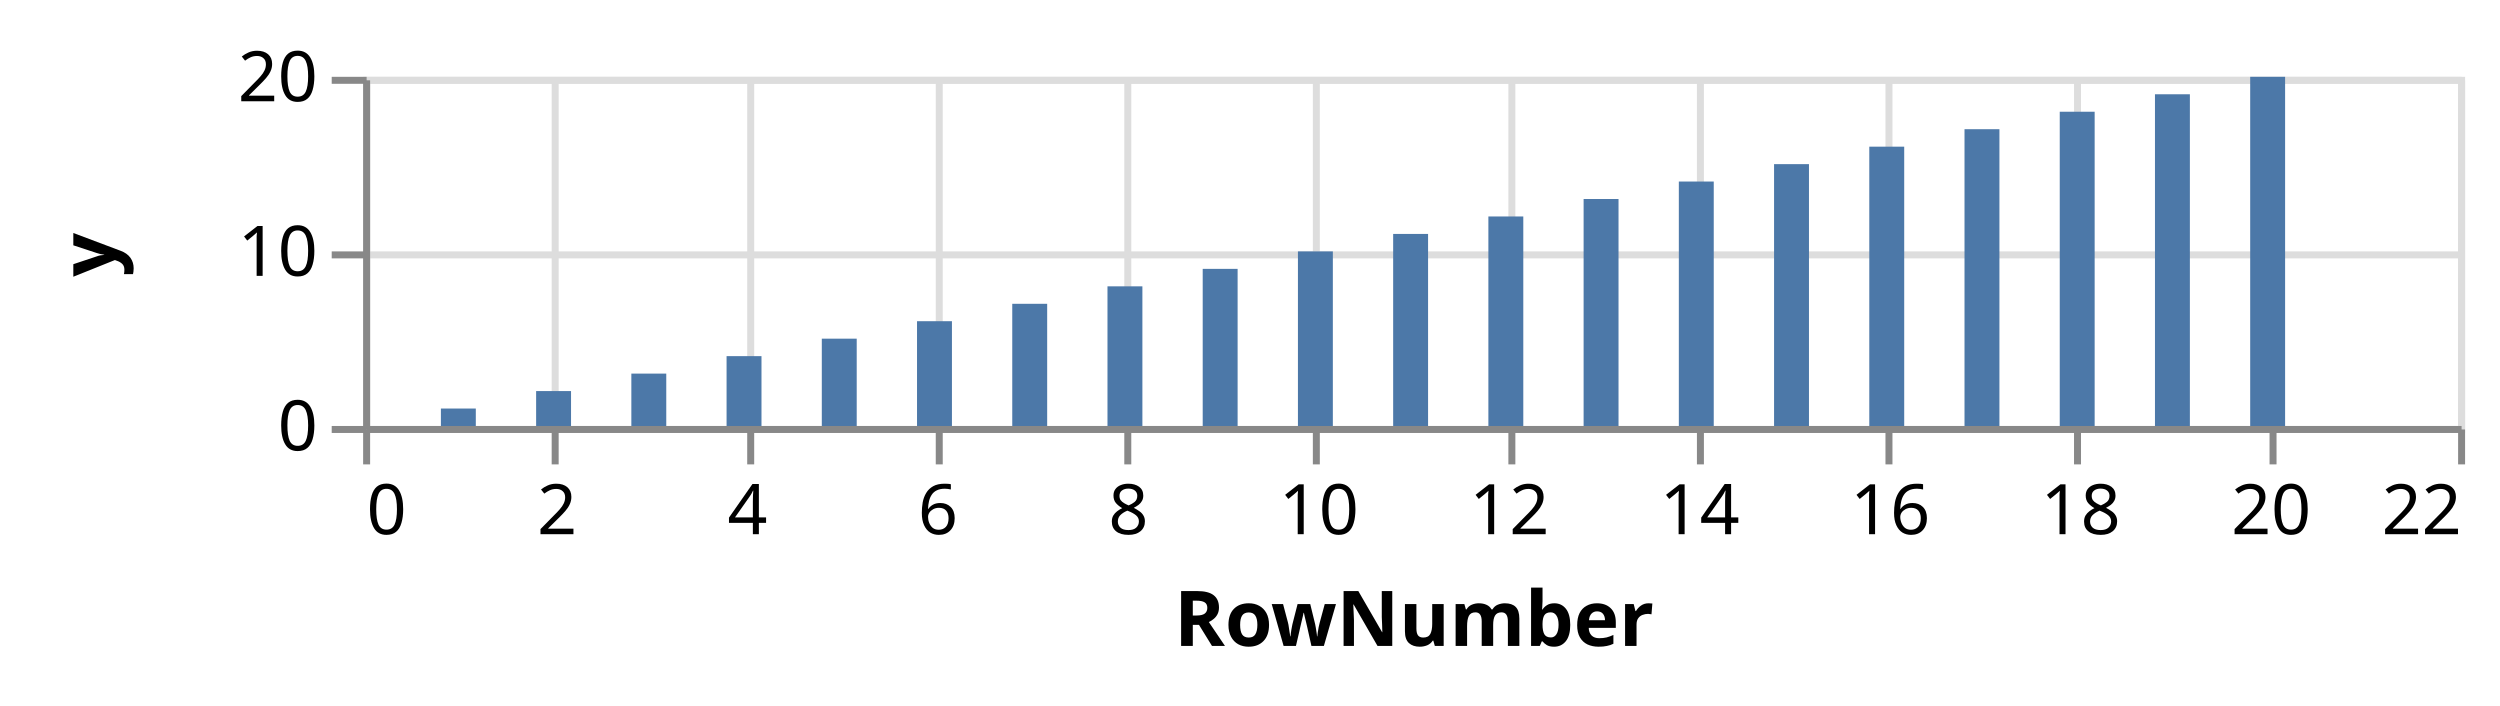
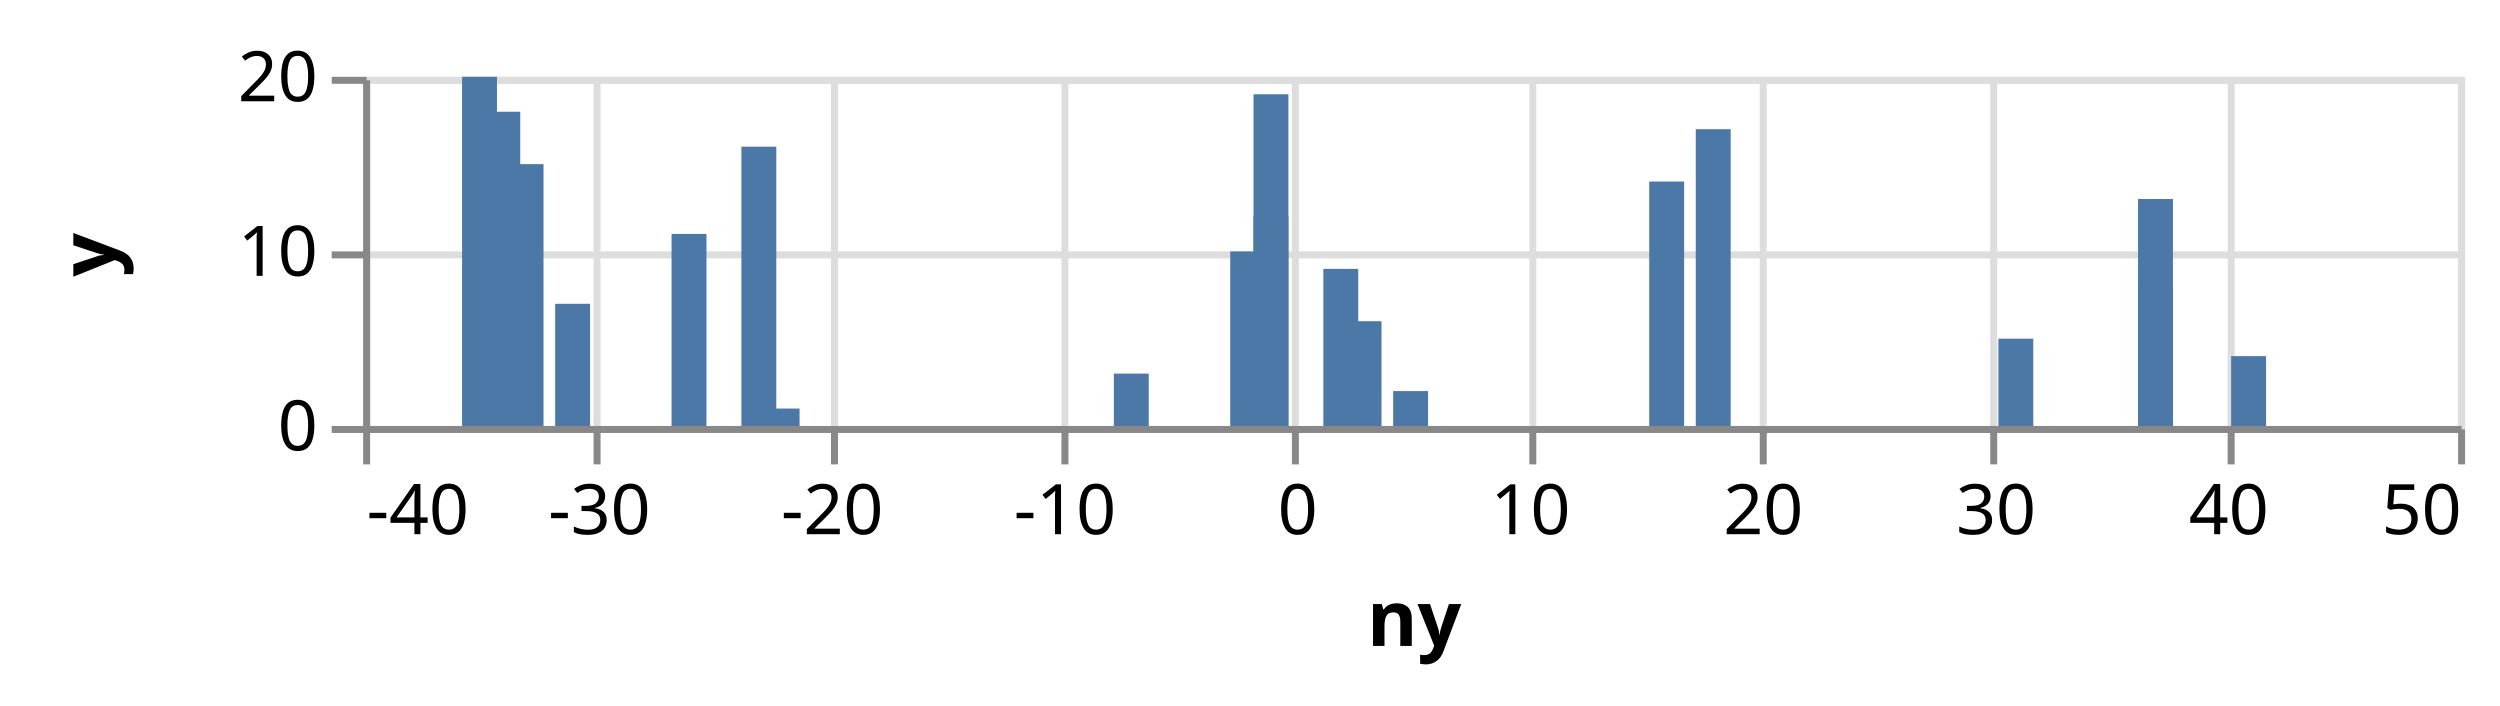
<svg xmlns="http://www.w3.org/2000/svg" class="marks" width="358" height="101" viewBox="0 0 358 101" version="1.1">
  <defs>
    <clipPath id="clip1">
      <rect x="0" y="0" width="300" height="50" />
    </clipPath>
  </defs>
  <g transform="translate(52,11)">
    <g class="mark-group role-frame root">
      <g transform="translate(0,0)">
        <path class="background" d="M0.5,0.5h300v50h-300Z" style="fill: transparent; stroke: #ddd;" />
        <g>
          <g class="mark-group role-axis">
            <g transform="translate(0.5,50.5)">
              <path class="background" d="M0,0h0v0h0Z" style="pointer-events: none; fill: none;" />
              <g>
                <g class="mark-rule role-axis-grid" style="pointer-events: none;">
                  <line transform="translate(0,-50)" x2="0" y2="50" style="fill: none; stroke: #ddd; stroke-width: 1; stroke-dasharray: ; opacity: 1;" />
-                   <line transform="translate(27,-50)" x2="0" y2="50" style="fill: none; stroke: #ddd; stroke-width: 1; stroke-dasharray: ; opacity: 1;" />
-                   <line transform="translate(55,-50)" x2="0" y2="50" style="fill: none; stroke: #ddd; stroke-width: 1; stroke-dasharray: ; opacity: 1;" />
-                   <line transform="translate(82,-50)" x2="0" y2="50" style="fill: none; stroke: #ddd; stroke-width: 1; stroke-dasharray: ; opacity: 1;" />
-                   <line transform="translate(109,-50)" x2="0" y2="50" style="fill: none; stroke: #ddd; stroke-width: 1; stroke-dasharray: ; opacity: 1;" />
-                   <line transform="translate(136,-50)" x2="0" y2="50" style="fill: none; stroke: #ddd; stroke-width: 1; stroke-dasharray: ; opacity: 1;" />
-                   <line transform="translate(164,-50)" x2="0" y2="50" style="fill: none; stroke: #ddd; stroke-width: 1; stroke-dasharray: ; opacity: 1;" />
-                   <line transform="translate(191,-50)" x2="0" y2="50" style="fill: none; stroke: #ddd; stroke-width: 1; stroke-dasharray: ; opacity: 1;" />
-                   <line transform="translate(218,-50)" x2="0" y2="50" style="fill: none; stroke: #ddd; stroke-width: 1; stroke-dasharray: ; opacity: 1;" />
-                   <line transform="translate(245,-50)" x2="0" y2="50" style="fill: none; stroke: #ddd; stroke-width: 1; stroke-dasharray: ; opacity: 1;" />
-                   <line transform="translate(273,-50)" x2="0" y2="50" style="fill: none; stroke: #ddd; stroke-width: 1; stroke-dasharray: ; opacity: 1;" />
+                   <line transform="translate(33,-50)" x2="0" y2="50" style="fill: none; stroke: #ddd; stroke-width: 1; stroke-dasharray: ; opacity: 1;" />
+                   <line transform="translate(67,-50)" x2="0" y2="50" style="fill: none; stroke: #ddd; stroke-width: 1; stroke-dasharray: ; opacity: 1;" />
+                   <line transform="translate(100,-50)" x2="0" y2="50" style="fill: none; stroke: #ddd; stroke-width: 1; stroke-dasharray: ; opacity: 1;" />
+                   <line transform="translate(133,-50)" x2="0" y2="50" style="fill: none; stroke: #ddd; stroke-width: 1; stroke-dasharray: ; opacity: 1;" />
+                   <line transform="translate(167,-50)" x2="0" y2="50" style="fill: none; stroke: #ddd; stroke-width: 1; stroke-dasharray: ; opacity: 1;" />
+                   <line transform="translate(200,-50)" x2="0" y2="50" style="fill: none; stroke: #ddd; stroke-width: 1; stroke-dasharray: ; opacity: 1;" />
+                   <line transform="translate(233,-50)" x2="0" y2="50" style="fill: none; stroke: #ddd; stroke-width: 1; stroke-dasharray: ; opacity: 1;" />
+                   <line transform="translate(267,-50)" x2="0" y2="50" style="fill: none; stroke: #ddd; stroke-width: 1; stroke-dasharray: ; opacity: 1;" />
                  <line transform="translate(300,-50)" x2="0" y2="50" style="fill: none; stroke: #ddd; stroke-width: 1; stroke-dasharray: ; opacity: 1;" />
                </g>
              </g>
            </g>
          </g>
          <g class="mark-group role-axis">
            <g transform="translate(0.5,0.5)">
              <path class="background" d="M0,0h0v0h0Z" style="pointer-events: none; fill: none;" />
              <g>
                <g class="mark-rule role-axis-grid" style="pointer-events: none;">
                  <line transform="translate(0,50)" x2="300" y2="0" style="fill: none; stroke: #ddd; stroke-width: 1; stroke-dasharray: ; opacity: 1;" />
                  <line transform="translate(0,25)" x2="300" y2="0" style="fill: none; stroke: #ddd; stroke-width: 1; stroke-dasharray: ; opacity: 1;" />
                  <line transform="translate(0,0)" x2="300" y2="0" style="fill: none; stroke: #ddd; stroke-width: 1; stroke-dasharray: ; opacity: 1;" />
                </g>
              </g>
            </g>
          </g>
          <g class="mark-rect role-mark layer_0_marks" clip-path="url(#clip1)">
-             <path d="M11.136,47.5h5v2.5h-5Z" style="fill: #4c78a8;" />
-             <path d="M24.773,45h5v5h-5Z" style="fill: #4c78a8;" />
-             <path d="M38.409,42.5h5v7.5h-5Z" style="fill: #4c78a8;" />
-             <path d="M52.045,40h5v10h-5Z" style="fill: #4c78a8;" />
-             <path d="M65.682,37.5h5v12.5h-5Z" style="fill: #4c78a8;" />
-             <path d="M79.318,35h5v15h-5Z" style="fill: #4c78a8;" />
-             <path d="M92.955,32.5h5v17.5h-5Z" style="fill: #4c78a8;" />
-             <path d="M106.591,30h5v20h-5Z" style="fill: #4c78a8;" />
-             <path d="M120.227,27.5h5v22.5h-5Z" style="fill: #4c78a8;" />
-             <path d="M133.864,25h5v25h-5Z" style="fill: #4c78a8;" />
-             <path d="M147.5,22.5h5v27.5h-5Z" style="fill: #4c78a8;" />
-             <path d="M161.136,20h5v30h-5Z" style="fill: #4c78a8;" />
-             <path d="M174.773,17.5h5v32.5h-5Z" style="fill: #4c78a8;" />
-             <path d="M188.409,15h5v35h-5Z" style="fill: #4c78a8;" />
-             <path d="M202.045,12.5h5v37.5h-5Z" style="fill: #4c78a8;" />
-             <path d="M215.682,10h5v40h-5Z" style="fill: #4c78a8;" />
-             <path d="M229.318,7.5h5v42.5h-5Z" style="fill: #4c78a8;" />
-             <path d="M242.955,5h5v45h-5Z" style="fill: #4c78a8;" />
-             <path d="M256.591,2.5h5v47.5h-5Z" style="fill: #4c78a8;" />
-             <path d="M270.227,0h5v50h-5Z" style="fill: #4c78a8;" />
+             <path d="M57.5,47.5h5v2.5h-5Z" style="fill: #4c78a8;" />
+             <path d="M147.5,45h5v5h-5Z" style="fill: #4c78a8;" />
+             <path d="M107.5,42.5h5v7.5h-5Z" style="fill: #4c78a8;" />
+             <path d="M267.5,40h5v10h-5Z" style="fill: #4c78a8;" />
+             <path d="M234.167,37.5h5v12.5h-5Z" style="fill: #4c78a8;" />
+             <path d="M140.833,35h5v15h-5Z" style="fill: #4c78a8;" />
+             <path d="M27.5,32.5h5v17.5h-5Z" style="fill: #4c78a8;" />
+             <path d="M254.167,30h5v20h-5Z" style="fill: #4c78a8;" />
+             <path d="M137.5,27.5h5v22.5h-5Z" style="fill: #4c78a8;" />
+             <path d="M124.167,25h5v25h-5Z" style="fill: #4c78a8;" />
+             <path d="M44.167,22.5h5v27.5h-5Z" style="fill: #4c78a8;" />
+             <path d="M127.5,20h5v30h-5Z" style="fill: #4c78a8;" />
+             <path d="M254.167,17.5h5v32.5h-5Z" style="fill: #4c78a8;" />
+             <path d="M184.167,15h5v35h-5Z" style="fill: #4c78a8;" />
+             <path d="M20.833,12.5h5v37.5h-5Z" style="fill: #4c78a8;" />
+             <path d="M54.167,10h5v40h-5Z" style="fill: #4c78a8;" />
+             <path d="M190.833,7.5h5v42.5h-5Z" style="fill: #4c78a8;" />
+             <path d="M17.5,5h5v45h-5Z" style="fill: #4c78a8;" />
+             <path d="M127.5,2.5h5v47.5h-5Z" style="fill: #4c78a8;" />
+             <path d="M14.167,0h5v50h-5Z" style="fill: #4c78a8;" />
          </g>
          <g class="mark-group role-axis">
            <g transform="translate(0.5,50.5)">
              <path class="background" d="M0,0h0v0h0Z" style="pointer-events: none; fill: none;" />
              <g>
                <g class="mark-rule role-axis-tick" style="pointer-events: none;">
                  <line transform="translate(0,0)" x2="0" y2="5" style="fill: none; stroke: #888; stroke-width: 1; opacity: 1;" />
-                   <line transform="translate(27,0)" x2="0" y2="5" style="fill: none; stroke: #888; stroke-width: 1; opacity: 1;" />
-                   <line transform="translate(55,0)" x2="0" y2="5" style="fill: none; stroke: #888; stroke-width: 1; opacity: 1;" />
-                   <line transform="translate(82,0)" x2="0" y2="5" style="fill: none; stroke: #888; stroke-width: 1; opacity: 1;" />
-                   <line transform="translate(109,0)" x2="0" y2="5" style="fill: none; stroke: #888; stroke-width: 1; opacity: 1;" />
-                   <line transform="translate(136,0)" x2="0" y2="5" style="fill: none; stroke: #888; stroke-width: 1; opacity: 1;" />
-                   <line transform="translate(164,0)" x2="0" y2="5" style="fill: none; stroke: #888; stroke-width: 1; opacity: 1;" />
-                   <line transform="translate(191,0)" x2="0" y2="5" style="fill: none; stroke: #888; stroke-width: 1; opacity: 1;" />
-                   <line transform="translate(218,0)" x2="0" y2="5" style="fill: none; stroke: #888; stroke-width: 1; opacity: 1;" />
-                   <line transform="translate(245,0)" x2="0" y2="5" style="fill: none; stroke: #888; stroke-width: 1; opacity: 1;" />
-                   <line transform="translate(273,0)" x2="0" y2="5" style="fill: none; stroke: #888; stroke-width: 1; opacity: 1;" />
+                   <line transform="translate(33,0)" x2="0" y2="5" style="fill: none; stroke: #888; stroke-width: 1; opacity: 1;" />
+                   <line transform="translate(67,0)" x2="0" y2="5" style="fill: none; stroke: #888; stroke-width: 1; opacity: 1;" />
+                   <line transform="translate(100,0)" x2="0" y2="5" style="fill: none; stroke: #888; stroke-width: 1; opacity: 1;" />
+                   <line transform="translate(133,0)" x2="0" y2="5" style="fill: none; stroke: #888; stroke-width: 1; opacity: 1;" />
+                   <line transform="translate(167,0)" x2="0" y2="5" style="fill: none; stroke: #888; stroke-width: 1; opacity: 1;" />
+                   <line transform="translate(200,0)" x2="0" y2="5" style="fill: none; stroke: #888; stroke-width: 1; opacity: 1;" />
+                   <line transform="translate(233,0)" x2="0" y2="5" style="fill: none; stroke: #888; stroke-width: 1; opacity: 1;" />
+                   <line transform="translate(267,0)" x2="0" y2="5" style="fill: none; stroke: #888; stroke-width: 1; opacity: 1;" />
                  <line transform="translate(300,0)" x2="0" y2="5" style="fill: none; stroke: #888; stroke-width: 1; opacity: 1;" />
                </g>
                <g class="mark-text role-axis-label" style="pointer-events: none;">
-                   <text text-anchor="start" transform="translate(0,15)" style="font: 10px sans-serif; fill: #000; opacity: 1;">0</text>
-                   <text text-anchor="middle" transform="translate(27.27273,15)" style="font: 10px sans-serif; fill: #000; opacity: 1;">2</text>
-                   <text text-anchor="middle" transform="translate(54.54545,15)" style="font: 10px sans-serif; fill: #000; opacity: 1;">4</text>
-                   <text text-anchor="middle" transform="translate(81.81818,15)" style="font: 10px sans-serif; fill: #000; opacity: 1;">6</text>
-                   <text text-anchor="middle" transform="translate(109.0909,15)" style="font: 10px sans-serif; fill: #000; opacity: 1;">8</text>
-                   <text text-anchor="middle" transform="translate(136.3636,15)" style="font: 10px sans-serif; fill: #000; opacity: 1;">10</text>
-                   <text text-anchor="middle" transform="translate(163.6364,15)" style="font: 10px sans-serif; fill: #000; opacity: 1;">12</text>
-                   <text text-anchor="middle" transform="translate(190.9091,15)" style="font: 10px sans-serif; fill: #000; opacity: 1;">14</text>
-                   <text text-anchor="middle" transform="translate(218.1818,15)" style="font: 10px sans-serif; fill: #000; opacity: 1;">16</text>
-                   <text text-anchor="middle" transform="translate(245.4545,15)" style="font: 10px sans-serif; fill: #000; opacity: 1;">18</text>
-                   <text text-anchor="middle" transform="translate(272.7273,15)" style="font: 10px sans-serif; fill: #000; opacity: 1;">20</text>
-                   <text text-anchor="end" transform="translate(300,15)" style="font: 10px sans-serif; fill: #000; opacity: 1;">22</text>
+                   <text text-anchor="start" transform="translate(0,15)" style="font: 10px sans-serif; fill: #000; opacity: 1;">-40</text>
+                   <text text-anchor="middle" transform="translate(33.33333,15)" style="font: 10px sans-serif; fill: #000; opacity: 1;">-30</text>
+                   <text text-anchor="middle" transform="translate(66.66667,15)" style="font: 10px sans-serif; fill: #000; opacity: 1;">-20</text>
+                   <text text-anchor="middle" transform="translate(100,15)" style="font: 10px sans-serif; fill: #000; opacity: 1;">-10</text>
+                   <text text-anchor="middle" transform="translate(133.3333,15)" style="font: 10px sans-serif; fill: #000; opacity: 1;">0</text>
+                   <text text-anchor="middle" transform="translate(166.6667,15)" style="font: 10px sans-serif; fill: #000; opacity: 1;">10</text>
+                   <text text-anchor="middle" transform="translate(200,15)" style="font: 10px sans-serif; fill: #000; opacity: 1;">20</text>
+                   <text text-anchor="middle" transform="translate(233.3333,15)" style="font: 10px sans-serif; fill: #000; opacity: 1;">30</text>
+                   <text text-anchor="middle" transform="translate(266.6667,15)" style="font: 10px sans-serif; fill: #000; opacity: 1;">40</text>
+                   <text text-anchor="end" transform="translate(300,15)" style="font: 10px sans-serif; fill: #000; opacity: 1;">50</text>
                </g>
                <g class="mark-rule role-axis-domain" style="pointer-events: none;">
                  <line transform="translate(0,0)" x2="300" y2="0" style="fill: none; stroke: #888; stroke-width: 1; opacity: 1;" />
                </g>
                <g class="mark-text role-axis-title" style="pointer-events: none;">
-                   <text text-anchor="middle" transform="translate(150,31)" style="font: bold 11px sans-serif; fill: #000; opacity: 1;">RowNumber</text>
+                   <text text-anchor="middle" transform="translate(150,31)" style="font: bold 11px sans-serif; fill: #000; opacity: 1;">ny</text>
                </g>
              </g>
            </g>
          </g>
          <g class="mark-group role-axis">
            <g transform="translate(0.5,0.5)">
              <path class="background" d="M0,0h0v0h0Z" style="pointer-events: none; fill: none;" />
              <g>
                <g class="mark-rule role-axis-tick" style="pointer-events: none;">
                  <line transform="translate(0,50)" x2="-5" y2="0" style="fill: none; stroke: #888; stroke-width: 1; opacity: 1;" />
                  <line transform="translate(0,25)" x2="-5" y2="0" style="fill: none; stroke: #888; stroke-width: 1; opacity: 1;" />
                  <line transform="translate(0,0)" x2="-5" y2="0" style="fill: none; stroke: #888; stroke-width: 1; opacity: 1;" />
                </g>
                <g class="mark-text role-axis-label" style="pointer-events: none;">
                  <text text-anchor="end" transform="translate(-7,53)" style="font: 10px sans-serif; fill: #000; opacity: 1;">0</text>
                  <text text-anchor="end" transform="translate(-7,28)" style="font: 10px sans-serif; fill: #000; opacity: 1;">10</text>
                  <text text-anchor="end" transform="translate(-7,3)" style="font: 10px sans-serif; fill: #000; opacity: 1;">20</text>
                </g>
                <g class="mark-rule role-axis-domain" style="pointer-events: none;">
                  <line transform="translate(0,50)" x2="0" y2="-50" style="fill: none; stroke: #888; stroke-width: 1; opacity: 1;" />
                </g>
                <g class="mark-text role-axis-title" style="pointer-events: none;">
                  <text text-anchor="middle" transform="translate(-34,25) rotate(-90) translate(0,-2)" style="font: bold 11px sans-serif; fill: #000; opacity: 1;">y</text>
                </g>
              </g>
            </g>
          </g>
        </g>
      </g>
    </g>
  </g>
</svg>
